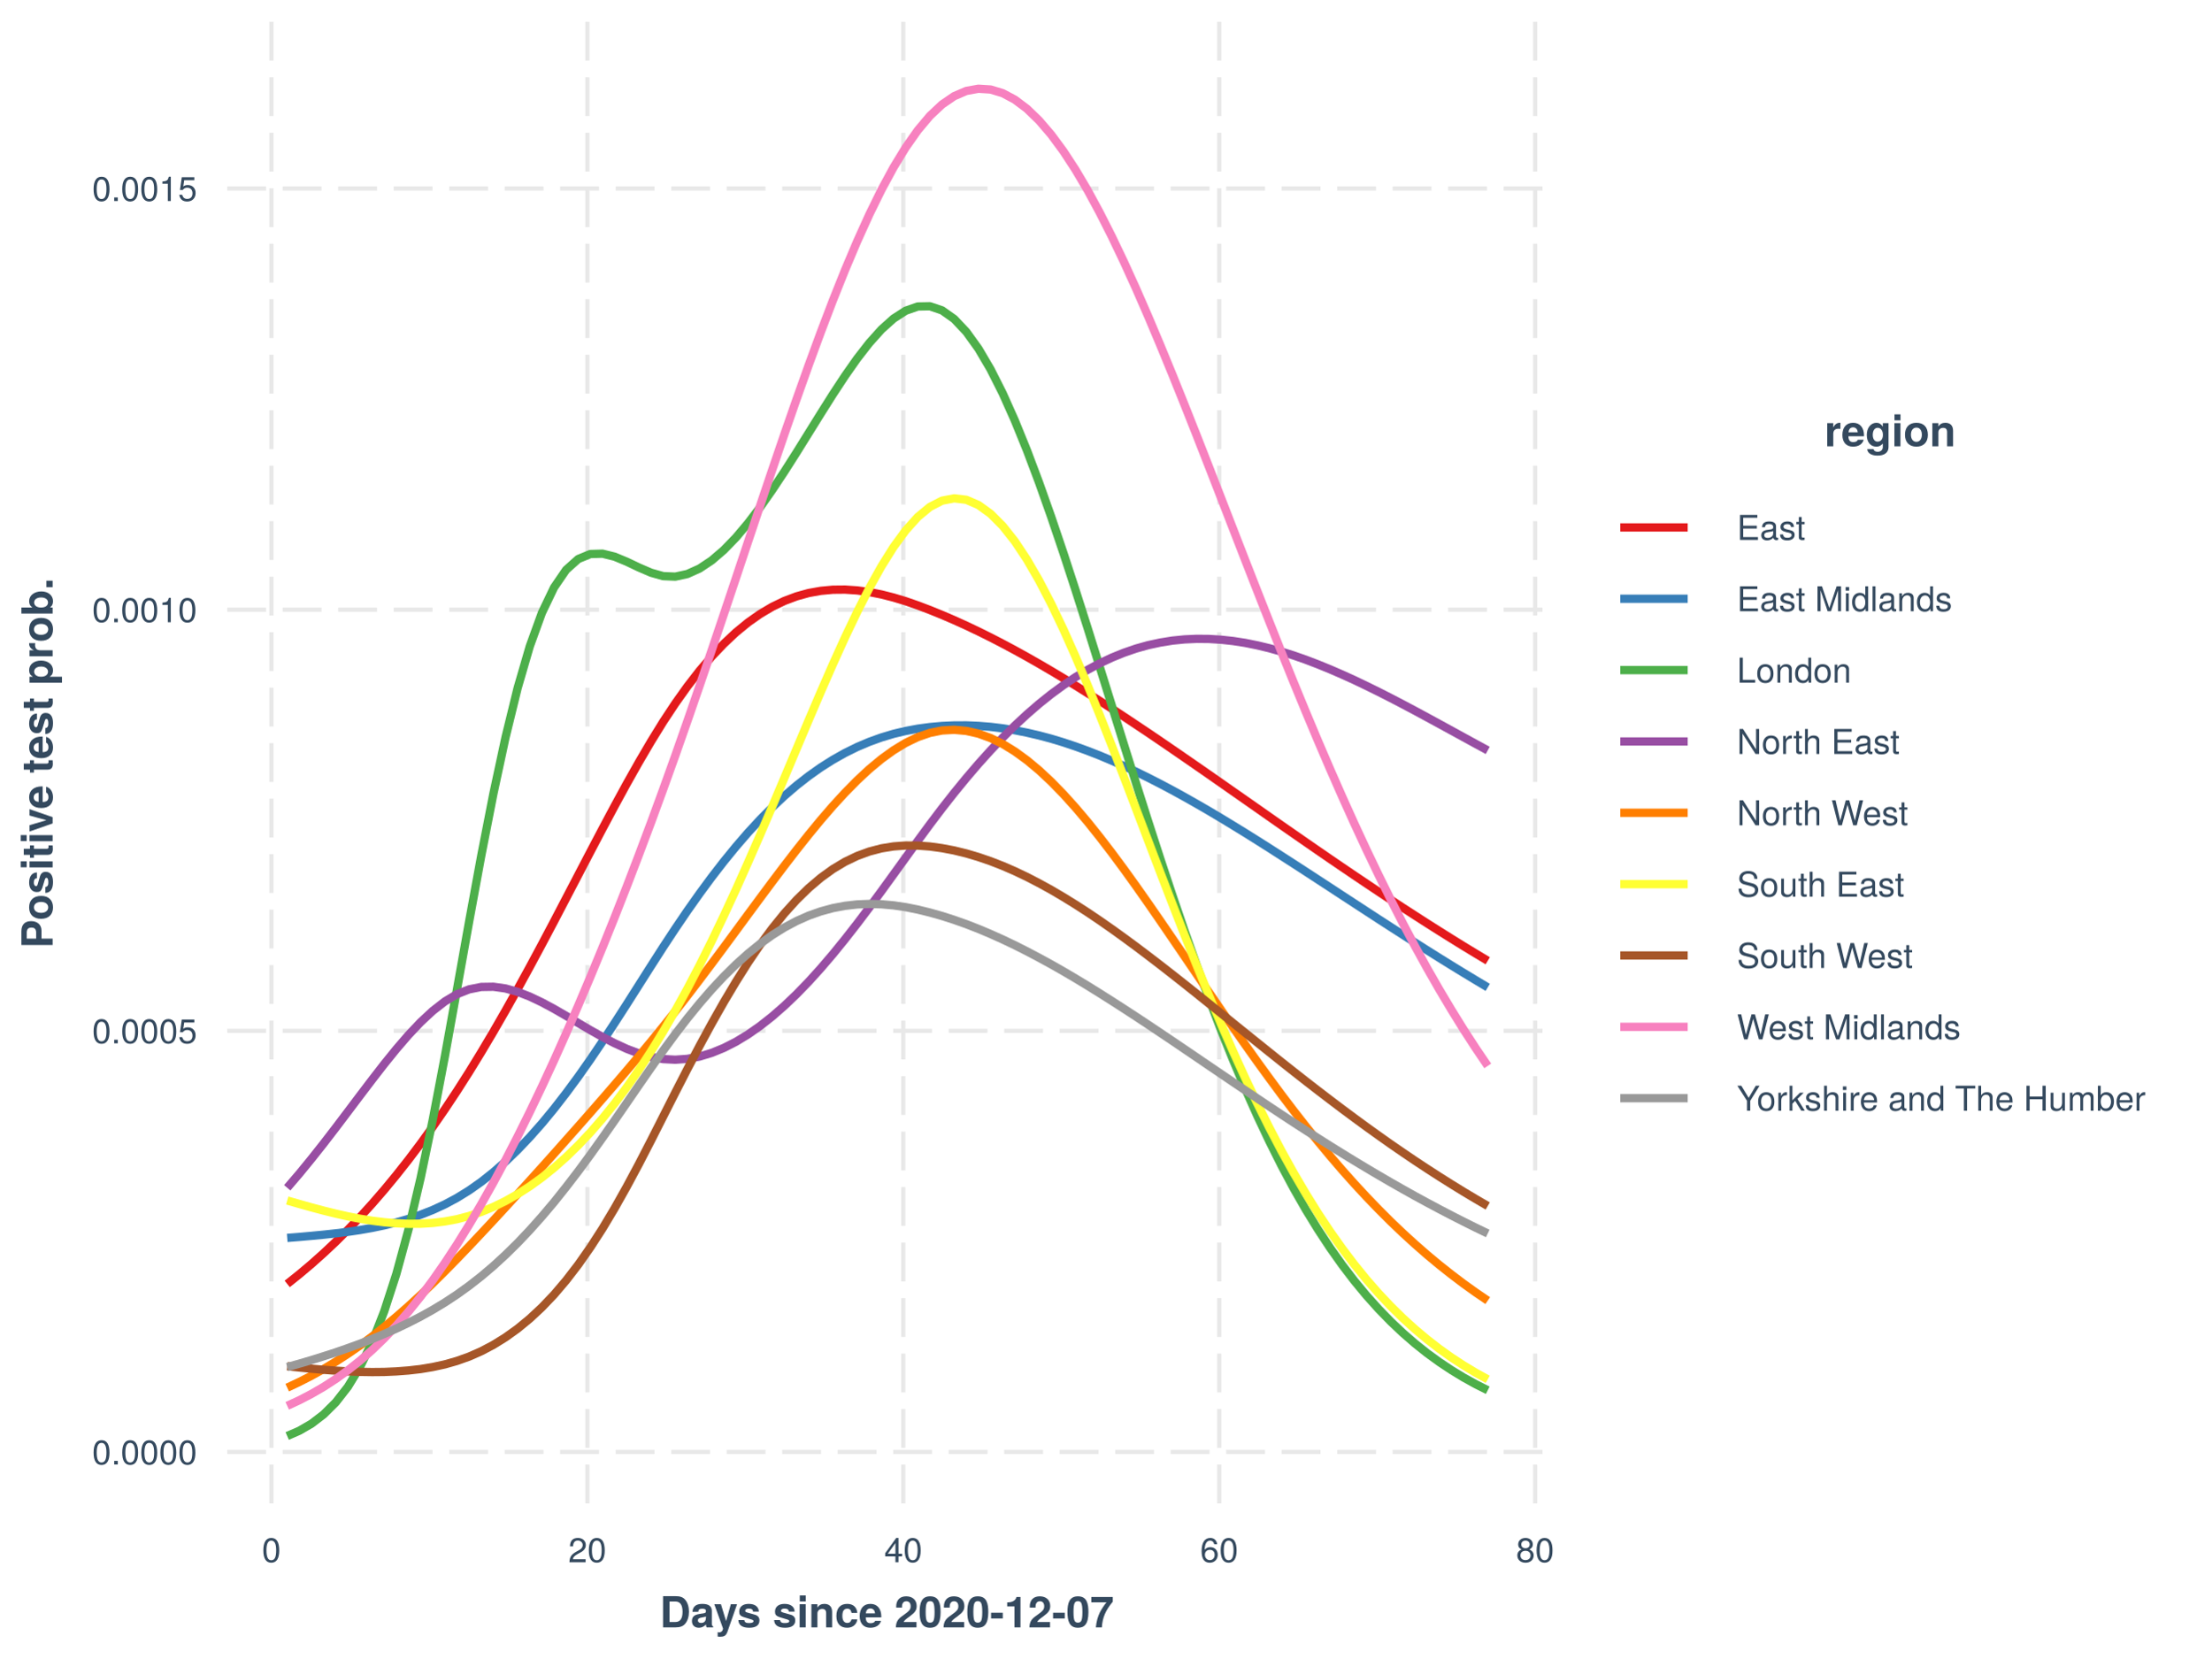
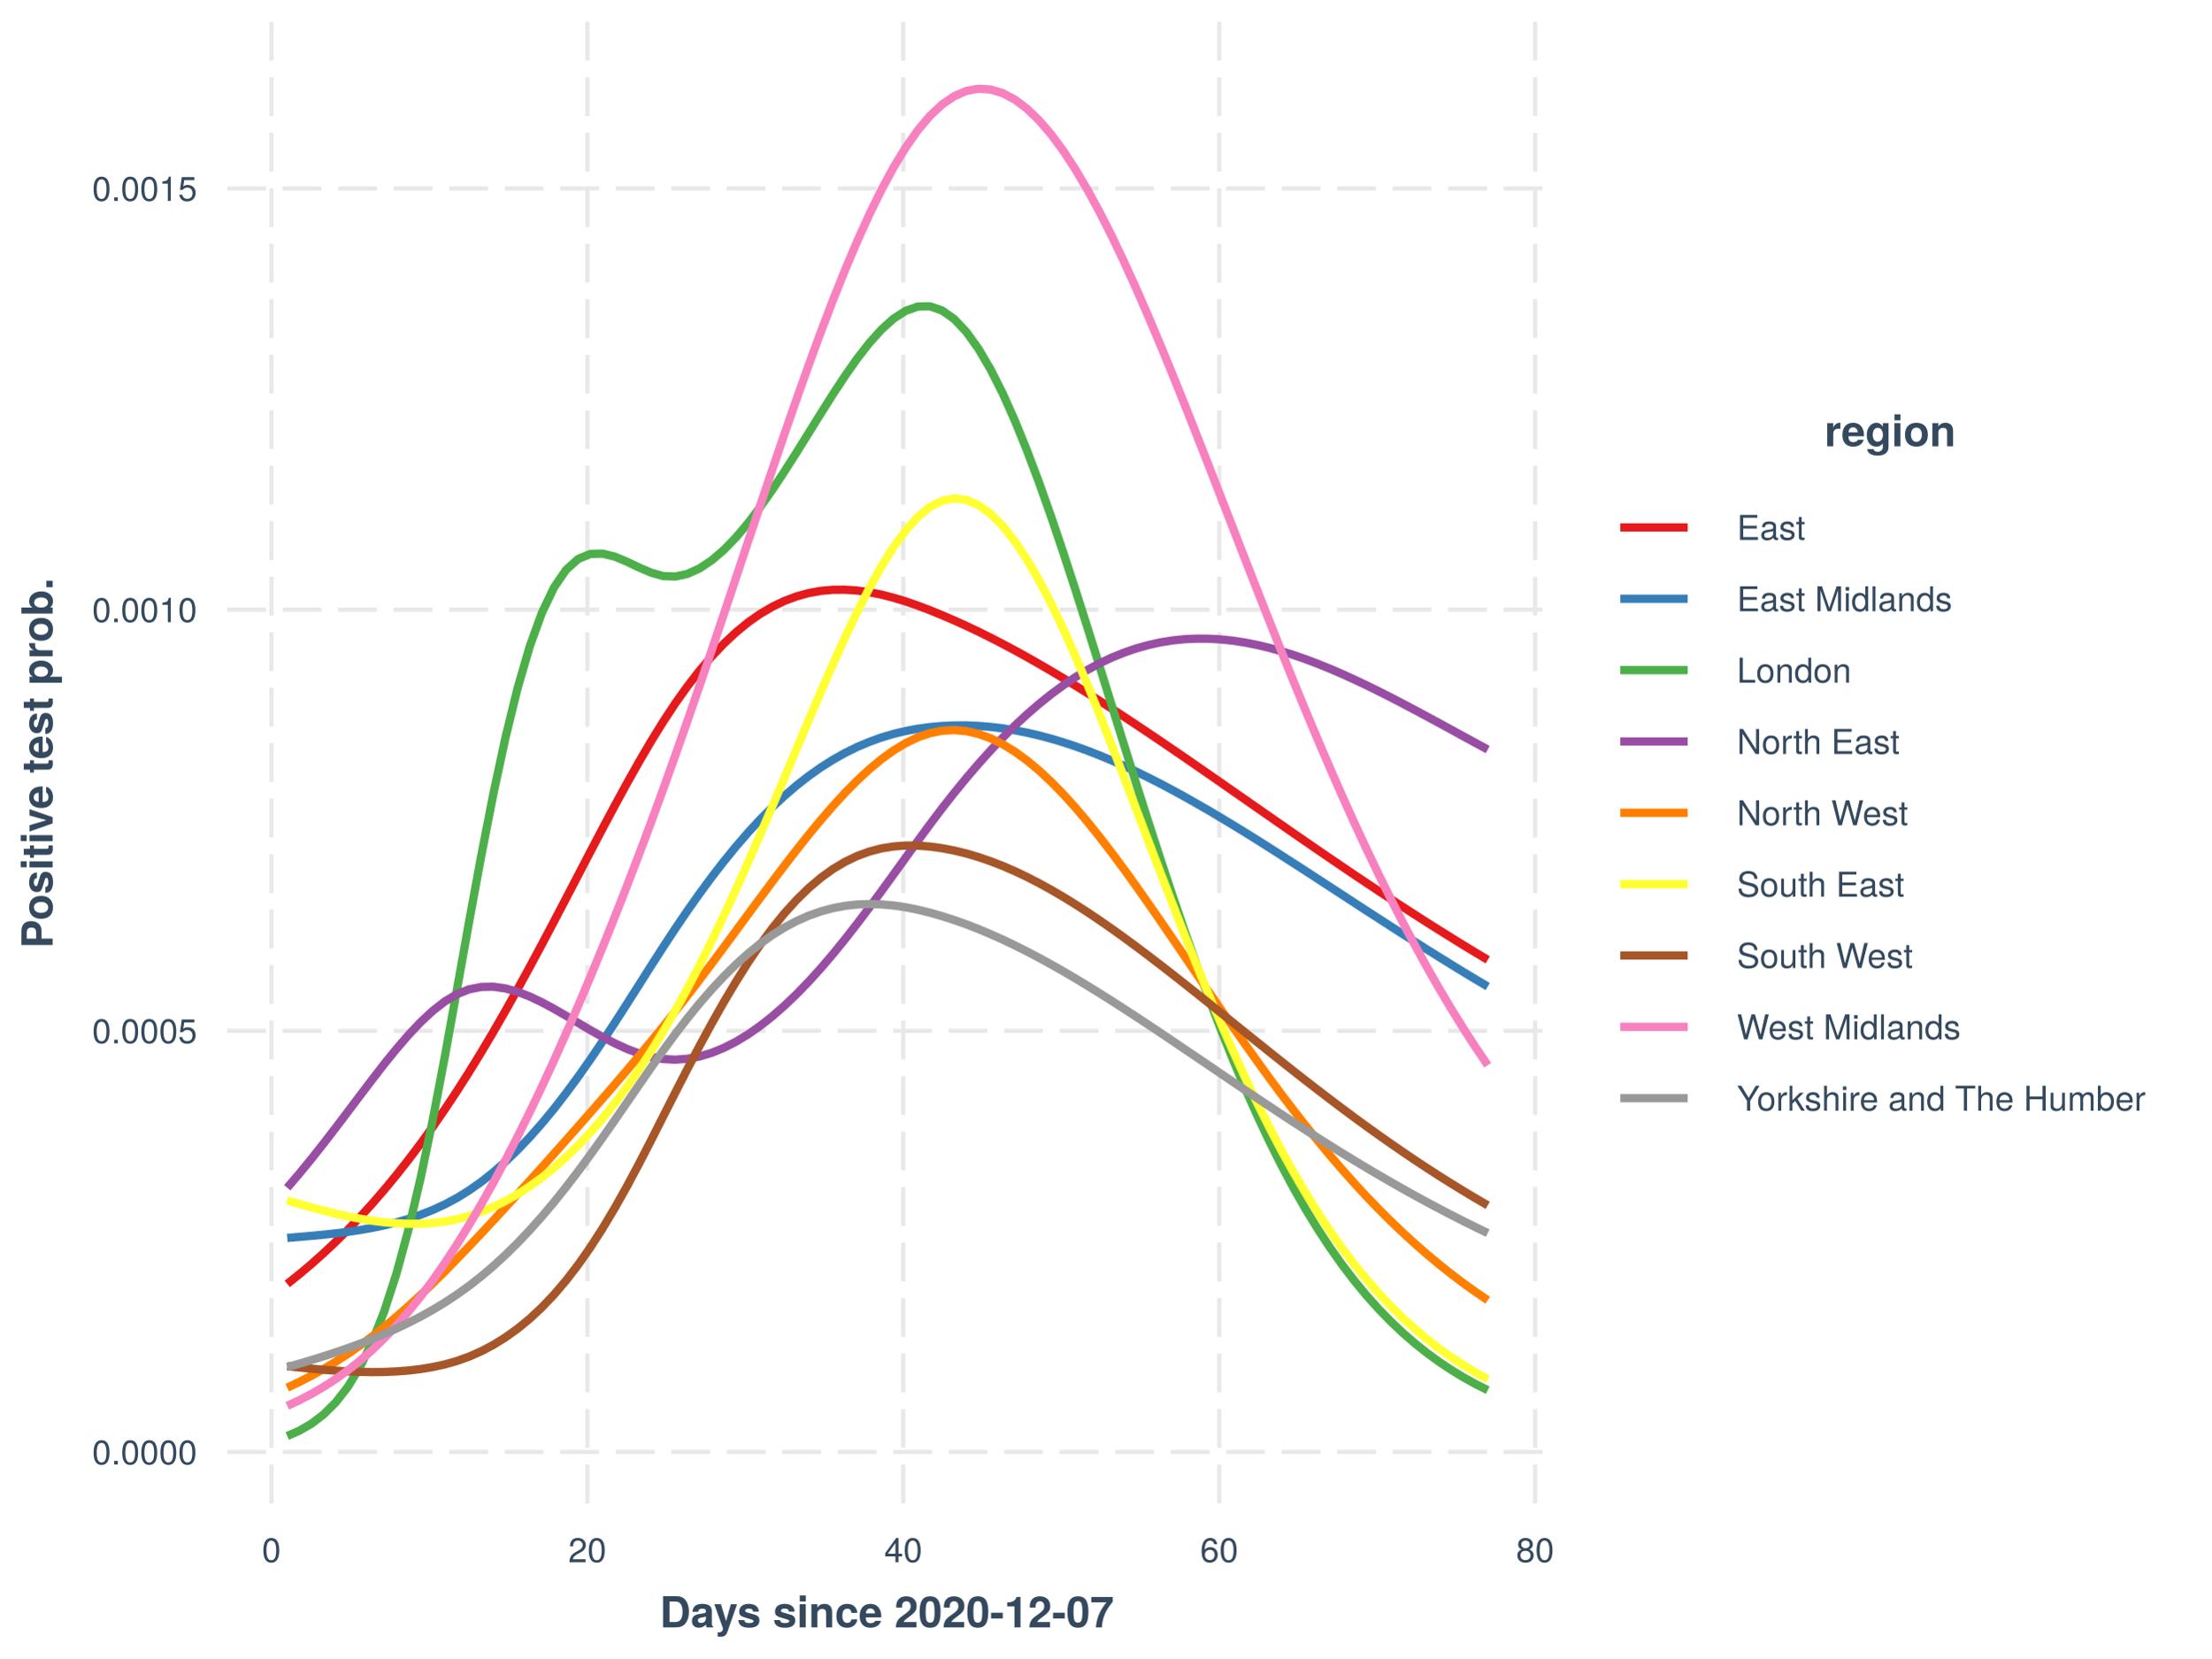
<svg xmlns="http://www.w3.org/2000/svg" viewBox="0 0 566.93 425.20">
  <defs>
    <style type="text/css">
    line, polyline, polygon, path, rect, circle {
      fill: none;
      stroke: #000000;
      stroke-linecap: round;
      stroke-linejoin: round;
      stroke-miterlimit: 10.00;
    }
  </style>
  </defs>
  <rect width="100%" height="100%" style="stroke: none; fill: #FFFFFF;" />
  <rect x="0.00" y="0.00" width="566.93" height="425.20" style="stroke-width: 1.07; stroke: #FFFFFF; fill: #FFFFFF;" />
  <defs>
    <clipPath id="cpNTguMjV8Mzk2Ljg1fDM4NS41Mnw1LjQ4">
      <rect x="58.25" y="5.48" width="338.61" height="380.05" />
    </clipPath>
  </defs>
  <rect x="58.25" y="5.48" width="338.61" height="380.05" style="stroke-width: 0.00; stroke: #FFFFFF; fill: #FFFFFF;" clip-path="url(#cpNTguMjV8Mzk2Ljg1fDM4NS41Mnw1LjQ4)" />
  <polyline points="58.25,372.34 396.85,372.34 " style="stroke-width: 1.07; stroke: #E8E8E8; stroke-dasharray: 9.96,4.27; stroke-linecap: butt;" clip-path="url(#cpNTguMjV8Mzk2Ljg1fDM4NS41Mnw1LjQ4)" />
  <polyline points="58.25,264.34 396.85,264.34 " style="stroke-width: 1.07; stroke: #E8E8E8; stroke-dasharray: 9.96,4.27; stroke-linecap: butt;" clip-path="url(#cpNTguMjV8Mzk2Ljg1fDM4NS41Mnw1LjQ4)" />
-   <polyline points="58.25,156.34 396.85,156.34 " style="stroke-width: 1.07; stroke: #E8E8E8; stroke-dasharray: 9.96,4.27; stroke-linecap: butt;" clip-path="url(#cpNTguMjV8Mzk2Ljg1fDM4NS41Mnw1LjQ4)" />
-   <polyline points="58.25,48.34 396.85,48.34 " style="stroke-width: 1.07; stroke: #E8E8E8; stroke-dasharray: 9.96,4.27; stroke-linecap: butt;" clip-path="url(#cpNTguMjV8Mzk2Ljg1fDM4NS41Mnw1LjQ4)" />
+   <polyline points="58.25,156.33 396.85,156.33 " style="stroke-width: 1.07; stroke: #E8E8E8; stroke-dasharray: 9.96,4.27; stroke-linecap: butt;" clip-path="url(#cpNTguMjV8Mzk2Ljg1fDM4NS41Mnw1LjQ4)" />
+   <polyline points="58.25,48.33 396.85,48.33 " style="stroke-width: 1.07; stroke: #E8E8E8; stroke-dasharray: 9.96,4.27; stroke-linecap: butt;" clip-path="url(#cpNTguMjV8Mzk2Ljg1fDM4NS41Mnw1LjQ4)" />
  <polyline points="69.59,385.52 69.59,5.48 " style="stroke-width: 1.07; stroke: #E8E8E8; stroke-dasharray: 9.96,4.27; stroke-linecap: butt;" clip-path="url(#cpNTguMjV8Mzk2Ljg1fDM4NS41Mnw1LjQ4)" />
  <polyline points="150.60,385.52 150.60,5.48 " style="stroke-width: 1.07; stroke: #E8E8E8; stroke-dasharray: 9.96,4.27; stroke-linecap: butt;" clip-path="url(#cpNTguMjV8Mzk2Ljg1fDM4NS41Mnw1LjQ4)" />
  <polyline points="231.60,385.52 231.60,5.48 " style="stroke-width: 1.07; stroke: #E8E8E8; stroke-dasharray: 9.96,4.27; stroke-linecap: butt;" clip-path="url(#cpNTguMjV8Mzk2Ljg1fDM4NS41Mnw1LjQ4)" />
  <polyline points="312.61,385.52 312.61,5.48 " style="stroke-width: 1.07; stroke: #E8E8E8; stroke-dasharray: 9.96,4.27; stroke-linecap: butt;" clip-path="url(#cpNTguMjV8Mzk2Ljg1fDM4NS41Mnw1LjQ4)" />
  <polyline points="393.61,385.52 393.61,5.48 " style="stroke-width: 1.07; stroke: #E8E8E8; stroke-dasharray: 9.96,4.27; stroke-linecap: butt;" clip-path="url(#cpNTguMjV8Mzk2Ljg1fDM4NS41Mnw1LjQ4)" />
-   <polyline points="73.64,329.25 76.75,326.76 79.86,324.14 82.97,321.36 86.08,318.44 89.19,315.35 92.30,312.11 95.41,308.69 98.51,305.11 101.62,301.34 104.73,297.40 107.84,293.27 110.95,288.96 114.06,284.46 117.17,279.77 120.28,274.89 123.39,269.82 126.50,264.58 129.61,259.18 132.72,253.63 135.83,247.95 138.94,242.16 142.05,236.28 145.15,230.34 148.26,224.38 151.37,218.42 154.48,212.51 157.59,206.68 160.70,200.97 163.81,195.45 166.92,190.14 170.03,185.10 173.14,180.39 176.25,176.02 179.36,172.01 182.47,168.37 185.58,165.09 188.69,162.17 191.79,159.63 194.90,157.44 198.01,155.60 201.12,154.10 204.23,152.93 207.34,152.07 210.45,151.51 213.56,151.22 216.67,151.19 219.78,151.40 222.89,151.82 226.00,152.44 229.11,153.23 232.22,154.17 235.33,155.25 238.43,156.43 241.54,157.69 244.65,159.03 247.76,160.44 250.87,161.92 253.98,163.46 257.09,165.07 260.20,166.73 263.31,168.45 266.42,170.22 269.53,172.04 272.64,173.90 275.75,175.80 278.86,177.75 281.96,179.72 285.07,181.73 288.18,183.77 291.29,185.84 294.40,187.92 297.51,190.03 300.62,192.16 303.73,194.30 306.84,196.45 309.95,198.61 313.06,200.78 316.17,202.96 319.28,205.13 322.39,207.31 325.50,209.49 328.60,211.66 331.71,213.82 334.82,215.98 337.93,218.13 341.04,220.27 344.15,222.39 347.26,224.50 350.37,226.59 353.48,228.67 356.59,230.73 359.70,232.77 362.81,234.78 365.92,236.78 369.03,238.75 372.14,240.70 375.24,242.62 378.35,244.51 381.46,246.38 " style="stroke-width: 2.13; stroke: #E41A1C; stroke-linecap: butt;" clip-path="url(#cpNTguMjV8Mzk2Ljg1fDM4NS41Mnw1LjQ4)" />
-   <polyline points="73.64,317.45 76.75,317.20 79.86,316.92 82.97,316.62 86.08,316.28 89.19,315.89 92.30,315.43 95.41,314.88 98.51,314.23 101.62,313.47 104.73,312.57 107.84,311.51 110.95,310.28 114.06,308.85 117.17,307.18 120.28,305.26 123.39,303.07 126.50,300.60 129.61,297.87 132.72,294.87 135.83,291.60 138.94,288.09 142.05,284.32 145.15,280.32 148.26,276.10 151.37,271.68 154.48,267.08 157.59,262.34 160.70,257.51 163.81,252.61 166.92,247.71 170.03,242.86 173.14,238.14 176.25,233.56 179.36,229.16 182.47,224.94 185.58,220.92 188.69,217.11 191.79,213.52 194.90,210.15 198.01,207.01 201.12,204.10 204.23,201.43 207.34,199.00 210.45,196.80 213.56,194.83 216.67,193.08 219.78,191.55 222.89,190.23 226.00,189.11 229.11,188.18 232.22,187.44 235.33,186.86 238.43,186.44 241.54,186.16 244.65,186.02 247.76,186.01 250.87,186.14 253.98,186.39 257.09,186.77 260.20,187.26 263.31,187.88 266.42,188.60 269.53,189.43 272.64,190.37 275.75,191.41 278.86,192.54 281.96,193.75 285.07,195.06 288.18,196.44 291.29,197.90 294.40,199.43 297.51,201.02 300.62,202.67 303.73,204.38 306.84,206.14 309.95,207.94 313.06,209.79 316.17,211.68 319.28,213.59 322.39,215.54 325.50,217.51 328.60,219.50 331.71,221.50 334.82,223.52 337.93,225.55 341.04,227.58 344.15,229.62 347.26,231.65 350.37,233.68 353.48,235.71 356.59,237.72 359.70,239.72 362.81,241.71 365.92,243.68 369.03,245.63 372.14,247.56 375.24,249.46 378.35,251.34 381.46,253.20 " style="stroke-width: 2.13; stroke: #377EB8; stroke-linecap: butt;" clip-path="url(#cpNTguMjV8Mzk2Ljg1fDM4NS41Mnw1LjQ4)" />
-   <polyline points="73.64,368.25 76.75,366.89 79.86,365.09 82.97,362.71 86.08,359.62 89.19,355.63 92.30,350.55 95.41,344.16 98.51,336.26 101.62,326.68 104.73,315.30 107.84,302.10 110.95,287.19 114.06,270.89 117.17,253.69 120.28,236.33 123.39,219.44 126.50,203.55 129.61,189.10 132.72,176.42 135.83,165.74 138.94,157.16 142.05,150.66 145.15,146.13 148.26,143.35 151.37,142.07 154.48,141.98 157.59,142.75 160.70,144.04 163.81,145.52 166.92,146.86 170.03,147.74 173.14,147.87 176.25,147.19 179.36,145.79 182.47,143.72 185.58,141.05 188.69,137.84 191.79,134.16 194.90,130.07 198.01,125.63 201.12,120.93 204.23,116.04 207.34,111.04 210.45,106.04 213.56,101.11 216.67,96.38 219.78,91.95 222.89,87.95 226.00,84.48 229.11,81.69 232.22,79.68 235.33,78.59 238.43,78.53 241.54,79.59 244.65,81.79 247.76,85.09 250.87,89.41 253.98,94.70 257.09,100.87 260.20,107.83 263.31,115.49 266.42,123.76 269.53,132.54 272.64,141.74 275.75,151.27 278.86,161.04 281.96,170.96 285.07,180.95 288.18,190.94 291.29,200.86 294.40,210.65 297.51,220.26 300.62,229.63 303.73,238.74 306.84,247.53 309.95,255.99 313.06,264.10 316.17,271.84 319.28,279.20 322.39,286.17 325.50,292.75 328.60,298.94 331.71,304.76 334.82,310.20 337.93,315.27 341.04,320.00 344.15,324.39 347.26,328.46 350.37,332.22 353.48,335.69 356.59,338.89 359.70,341.83 362.81,344.53 365.92,347.01 369.03,349.27 372.14,351.34 375.24,353.23 378.35,354.95 381.46,356.52 " style="stroke-width: 2.13; stroke: #4DAF4A; stroke-linecap: butt;" clip-path="url(#cpNTguMjV8Mzk2Ljg1fDM4NS41Mnw1LjQ4)" />
-   <polyline points="73.64,304.59 76.75,300.96 79.86,297.16 82.97,293.23 86.08,289.19 89.19,285.08 92.30,280.95 95.41,276.86 98.51,272.86 101.62,269.02 104.73,265.41 107.84,262.12 110.95,259.23 114.06,256.81 117.17,254.94 120.28,253.71 123.39,253.09 126.50,253.04 129.61,253.48 132.72,254.35 135.83,255.56 138.94,257.04 142.05,258.71 145.15,260.50 148.26,262.34 151.37,264.17 154.48,265.92 157.59,267.53 160.70,268.96 163.81,270.14 166.92,271.04 170.03,271.59 173.14,271.75 176.25,271.53 179.36,270.94 182.47,270.00 185.58,268.73 188.69,267.15 191.79,265.27 194.90,263.09 198.01,260.64 201.12,257.92 204.23,254.95 207.34,251.74 210.45,248.30 213.56,244.66 216.67,240.83 219.78,236.85 222.89,232.73 226.00,228.51 229.11,224.22 232.22,219.91 235.33,215.61 238.43,211.39 241.54,207.28 244.65,203.32 247.76,199.52 250.87,195.88 253.98,192.43 257.09,189.15 260.20,186.07 263.31,183.18 266.42,180.49 269.53,178.00 272.64,175.72 275.75,173.64 278.86,171.77 281.96,170.10 285.07,168.64 288.18,167.38 291.29,166.31 294.40,165.44 297.51,164.77 300.62,164.27 303.73,163.96 306.84,163.82 309.95,163.85 313.06,164.04 316.17,164.38 319.28,164.86 322.39,165.49 325.50,166.24 328.60,167.11 331.71,168.09 334.82,169.18 337.93,170.37 341.04,171.64 344.15,172.99 347.26,174.40 350.37,175.89 353.48,177.42 356.59,179.00 359.70,180.62 362.81,182.27 365.92,183.95 369.03,185.64 372.14,187.34 375.24,189.04 378.35,190.74 381.46,192.43 " style="stroke-width: 2.13; stroke: #984EA3; stroke-linecap: butt;" clip-path="url(#cpNTguMjV8Mzk2Ljg1fDM4NS41Mnw1LjQ4)" />
-   <polyline points="73.64,355.85 76.75,354.38 79.86,352.79 82.97,351.06 86.08,349.19 89.19,347.18 92.30,345.03 95.41,342.72 98.51,340.27 101.62,337.68 104.73,334.95 107.84,332.08 110.95,329.09 114.06,326.00 117.17,322.83 120.28,319.59 123.39,316.29 126.50,312.96 129.61,309.59 132.72,306.19 135.83,302.76 138.94,299.31 142.05,295.84 145.15,292.35 148.26,288.84 151.37,285.31 154.48,281.75 157.59,278.15 160.70,274.52 163.81,270.83 166.92,267.08 170.03,263.25 173.14,259.34 176.25,255.34 179.36,251.26 182.47,247.12 185.58,242.94 188.69,238.72 191.79,234.50 194.90,230.29 198.01,226.11 201.12,221.99 204.23,217.96 207.34,214.04 210.45,210.26 213.56,206.66 216.67,203.27 219.78,200.11 222.89,197.22 226.00,194.64 229.11,192.39 232.22,190.50 235.33,189.01 238.43,187.94 241.54,187.32 244.65,187.15 247.76,187.43 250.87,188.13 253.98,189.26 257.09,190.78 260.20,192.69 263.31,194.95 266.42,197.54 269.53,200.45 272.64,203.64 275.75,207.09 278.86,210.76 281.96,214.64 285.07,218.69 288.18,222.89 291.29,227.22 294.40,231.64 297.51,236.14 300.62,240.69 303.73,245.26 306.84,249.84 309.95,254.42 313.06,258.96 316.17,263.46 319.28,267.91 322.39,272.28 325.50,276.56 328.60,280.76 331.71,284.85 334.82,288.83 337.93,292.69 341.04,296.44 344.15,300.06 347.26,303.55 350.37,306.91 353.48,310.14 356.59,313.25 359.70,316.22 362.81,319.06 365.92,321.78 369.03,324.37 372.14,326.83 375.24,329.18 378.35,331.41 381.46,333.53 " style="stroke-width: 2.13; stroke: #FF7F00; stroke-linecap: butt;" clip-path="url(#cpNTguMjV8Mzk2Ljg1fDM4NS41Mnw1LjQ4)" />
-   <polyline points="73.64,307.85 76.75,308.75 79.86,309.62 82.97,310.45 86.08,311.22 89.19,311.92 92.30,312.53 95.41,313.04 98.51,313.43 101.62,313.70 104.73,313.83 107.84,313.81 110.95,313.62 114.06,313.23 117.17,312.65 120.28,311.83 123.39,310.78 126.50,309.50 129.61,307.98 132.72,306.22 135.83,304.22 138.94,301.97 142.05,299.48 145.15,296.72 148.26,293.69 151.37,290.40 154.48,286.82 157.59,282.96 160.70,278.80 163.81,274.35 166.92,269.59 170.03,264.53 173.14,259.17 176.25,253.52 179.36,247.57 182.47,241.34 185.58,234.85 188.69,228.13 191.79,221.18 194.90,214.06 198.01,206.80 201.12,199.45 204.23,192.06 207.34,184.69 210.45,177.42 213.56,170.31 216.67,163.44 219.78,156.92 222.89,150.81 226.00,145.23 229.11,140.26 232.22,136.01 235.33,132.55 238.43,129.99 241.54,128.39 244.65,127.79 247.76,128.16 250.87,129.50 253.98,131.75 257.09,134.87 260.20,138.80 263.31,143.49 266.42,148.86 269.53,154.84 272.64,161.35 275.75,168.33 278.86,175.68 281.96,183.34 285.07,191.23 288.18,199.28 291.29,207.43 294.40,215.61 297.51,223.77 300.62,231.84 303.73,239.80 306.84,247.59 309.95,255.18 313.06,262.53 316.17,269.64 319.28,276.47 322.39,283.00 325.50,289.24 328.60,295.17 331.71,300.79 334.82,306.09 337.93,311.09 341.04,315.78 344.15,320.17 347.26,324.28 350.37,328.11 353.48,331.67 356.59,334.97 359.70,338.03 362.81,340.86 365.92,343.47 369.03,345.88 372.14,348.10 375.24,350.13 378.35,352.00 381.46,353.72 " style="stroke-width: 2.13; stroke: #FFFF33; stroke-linecap: butt;" clip-path="url(#cpNTguMjV8Mzk2Ljg1fDM4NS41Mnw1LjQ4)" />
-   <polyline points="73.64,350.35 76.75,350.68 79.86,350.98 82.97,351.26 86.08,351.49 89.19,351.68 92.30,351.80 95.41,351.85 98.51,351.82 101.62,351.68 104.73,351.44 107.84,351.08 110.95,350.56 114.06,349.88 117.17,348.99 120.28,347.88 123.39,346.51 126.50,344.87 129.61,342.94 132.72,340.71 135.83,338.15 138.94,335.25 142.05,331.99 145.15,328.34 148.26,324.30 151.37,319.86 154.48,315.04 157.59,309.84 160.70,304.30 163.81,298.49 166.92,292.46 170.03,286.32 173.14,280.18 176.25,274.13 179.36,268.22 182.47,262.49 185.58,256.99 188.69,251.77 191.79,246.85 194.90,242.27 198.01,238.06 201.12,234.22 204.23,230.78 207.34,227.74 210.45,225.10 213.56,222.85 216.67,220.99 219.78,219.50 222.89,218.36 226.00,217.55 229.11,217.05 232.22,216.82 235.33,216.84 238.43,217.07 241.54,217.50 244.65,218.09 247.76,218.85 250.87,219.77 253.98,220.84 257.09,222.05 260.20,223.40 263.31,224.88 266.42,226.49 269.53,228.20 272.64,230.03 275.75,231.95 278.86,233.96 281.96,236.05 285.07,238.22 288.18,240.46 291.29,242.75 294.40,245.10 297.51,247.48 300.62,249.91 303.73,252.36 306.84,254.84 309.95,257.34 313.06,259.84 316.17,262.36 319.28,264.87 322.39,267.37 325.50,269.87 328.60,272.35 331.71,274.81 334.82,277.25 337.93,279.66 341.04,282.04 344.15,284.39 347.26,286.70 350.37,288.98 353.48,291.21 356.59,293.41 359.70,295.55 362.81,297.66 365.92,299.71 369.03,301.72 372.14,303.68 375.24,305.59 378.35,307.45 381.46,309.26 " style="stroke-width: 2.13; stroke: #A65628; stroke-linecap: butt;" clip-path="url(#cpNTguMjV8Mzk2Ljg1fDM4NS41Mnw1LjQ4)" />
-   <polyline points="73.64,360.51 76.75,359.07 79.86,357.45 82.97,355.65 86.08,353.63 89.19,351.40 92.30,348.93 95.41,346.20 98.51,343.20 101.62,339.92 104.73,336.35 107.84,332.49 110.95,328.32 114.06,323.86 117.17,319.11 120.28,314.08 123.39,308.80 126.50,303.26 129.61,297.47 132.72,291.43 135.83,285.16 138.94,278.66 142.05,271.94 145.15,265.00 148.26,257.85 151.37,250.51 154.48,242.97 157.59,235.24 160.70,227.32 163.81,219.21 166.92,210.92 170.03,202.43 173.14,193.76 176.25,184.90 179.36,175.89 182.47,166.76 185.58,157.53 188.69,148.25 191.79,138.95 194.90,129.66 198.01,120.44 201.12,111.33 204.23,102.39 207.34,93.65 210.45,85.18 213.56,77.02 216.67,69.24 219.78,61.88 222.89,55.01 226.00,48.67 229.11,42.92 232.22,37.82 235.33,33.40 238.43,29.71 241.54,26.79 244.65,24.66 247.76,23.32 250.87,22.75 253.98,22.95 257.09,23.89 260.20,25.55 263.31,27.89 266.42,30.90 269.53,34.53 272.64,38.75 275.75,43.51 278.86,48.77 281.96,54.50 285.07,60.65 288.18,67.16 291.29,74.01 294.40,81.14 297.51,88.52 300.62,96.09 303.73,103.83 306.84,111.69 309.95,119.64 313.06,127.63 316.17,135.65 319.28,143.65 322.39,151.61 325.50,159.50 328.60,167.31 331.71,175.00 334.82,182.56 337.93,189.98 341.04,197.23 344.15,204.31 347.26,211.20 350.37,217.90 353.48,224.40 356.59,230.69 359.70,236.77 362.81,242.64 365.92,248.29 369.03,253.72 372.14,258.94 375.24,263.95 378.35,268.75 381.46,273.34 " style="stroke-width: 2.13; stroke: #F781BF; stroke-linecap: butt;" clip-path="url(#cpNTguMjV8Mzk2Ljg1fDM4NS41Mnw1LjQ4)" />
-   <polyline points="73.64,350.57 76.75,349.69 79.86,348.77 82.97,347.80 86.08,346.79 89.19,345.71 92.30,344.58 95.41,343.37 98.51,342.08 101.62,340.70 104.73,339.22 107.84,337.62 110.95,335.89 114.06,334.01 117.17,331.96 120.28,329.72 123.39,327.29 126.50,324.65 129.61,321.79 132.72,318.73 135.83,315.45 138.94,311.96 142.05,308.28 145.15,304.39 148.26,300.34 151.37,296.12 154.48,291.77 157.59,287.32 160.70,282.82 163.81,278.29 166.92,273.81 170.03,269.41 173.14,265.18 176.25,261.14 179.36,257.32 182.47,253.73 185.58,250.40 188.69,247.33 191.79,244.54 194.90,242.02 198.01,239.79 201.12,237.85 204.23,236.19 207.34,234.81 210.45,233.71 213.56,232.87 216.67,232.28 219.78,231.93 222.89,231.80 226.00,231.89 229.11,232.17 232.22,232.63 235.33,233.25 238.43,234.01 241.54,234.89 244.65,235.89 247.76,236.99 250.87,238.20 253.98,239.51 257.09,240.91 260.20,242.39 263.31,243.96 266.42,245.60 269.53,247.30 272.64,249.07 275.75,250.90 278.86,252.78 281.96,254.71 285.07,256.68 288.18,258.68 291.29,260.71 294.40,262.77 297.51,264.85 300.62,266.94 303.73,269.05 306.84,271.16 309.95,273.28 313.06,275.39 316.17,277.50 319.28,279.60 322.39,281.69 325.50,283.77 328.60,285.83 331.71,287.87 334.82,289.88 337.93,291.87 341.04,293.84 344.15,295.77 347.26,297.68 350.37,299.55 353.48,301.39 356.59,303.20 359.70,304.97 362.81,306.71 365.92,308.40 369.03,310.06 372.14,311.68 375.24,313.26 378.35,314.81 381.46,316.31 " style="stroke-width: 2.13; stroke: #999999; stroke-linecap: butt;" clip-path="url(#cpNTguMjV8Mzk2Ljg1fDM4NS41Mnw1LjQ4)" />
+   <polyline points="73.64,329.24 76.75,326.76 79.86,324.13 82.97,321.36 86.08,318.43 89.19,315.35 92.30,312.11 95.41,308.69 98.51,305.11 101.62,301.35 104.73,297.40 107.84,293.28 110.95,288.96 114.06,284.46 117.17,279.77 120.28,274.89 123.39,269.83 126.50,264.59 129.61,259.18 132.72,253.63 135.83,247.95 138.94,242.15 142.05,236.27 145.15,230.34 148.26,224.37 151.37,218.41 154.48,212.49 157.59,206.66 160.70,200.95 163.81,195.42 166.92,190.11 170.03,185.08 173.14,180.36 176.25,176.00 179.36,171.99 182.47,168.34 185.58,165.06 188.69,162.16 191.79,159.61 194.90,157.43 198.01,155.60 201.12,154.10 204.23,152.94 207.34,152.08 210.45,151.52 213.56,151.24 216.67,151.22 219.78,151.43 222.89,151.86 226.00,152.48 229.11,153.28 232.22,154.22 235.33,155.30 238.43,156.48 241.54,157.75 244.65,159.09 247.76,160.50 250.87,161.97 253.98,163.52 257.09,165.12 260.20,166.78 263.31,168.49 266.42,170.26 269.53,172.07 272.64,173.93 275.75,175.83 278.86,177.76 281.96,179.73 285.07,181.73 288.18,183.77 291.29,185.82 294.40,187.90 297.51,190.00 300.62,192.12 303.73,194.25 306.84,196.40 309.95,198.55 313.06,200.71 316.17,202.88 319.28,205.05 322.39,207.22 325.50,209.38 328.60,211.54 331.71,213.70 334.82,215.85 337.93,217.99 341.04,220.12 344.15,222.23 347.26,224.34 350.37,226.42 353.48,228.49 356.59,230.54 359.70,232.57 362.81,234.58 365.92,236.57 369.03,238.53 372.14,240.47 375.24,242.39 378.35,244.28 381.46,246.14 " style="stroke-width: 2.13; stroke: #E41A1C; stroke-linecap: butt;" clip-path="url(#cpNTguMjV8Mzk2Ljg1fDM4NS41Mnw1LjQ4)" />
+   <polyline points="73.64,317.45 76.75,317.19 79.86,316.92 82.97,316.62 86.08,316.28 89.19,315.89 92.30,315.43 95.41,314.88 98.51,314.23 101.62,313.47 104.73,312.57 107.84,311.51 110.95,310.28 114.06,308.85 117.17,307.19 120.28,305.26 123.39,303.07 126.50,300.60 129.61,297.87 132.72,294.87 135.83,291.60 138.94,288.08 142.05,284.32 145.15,280.31 148.26,276.09 151.37,271.67 154.48,267.07 157.59,262.33 160.70,257.49 163.81,252.60 166.92,247.69 170.03,242.85 173.14,238.12 176.25,233.55 179.36,229.15 182.47,224.93 185.58,220.91 188.69,217.10 191.79,213.50 194.90,210.14 198.01,207.00 201.12,204.10 204.23,201.43 207.34,199.00 210.45,196.80 213.56,194.83 216.67,193.08 219.78,191.55 222.89,190.24 226.00,189.12 229.11,188.19 232.22,187.45 235.33,186.87 238.43,186.45 241.54,186.17 244.65,186.03 247.76,186.02 250.87,186.15 253.98,186.40 257.09,186.77 260.20,187.27 263.31,187.88 266.42,188.60 269.53,189.43 272.64,190.36 275.75,191.39 278.86,192.51 281.96,193.73 285.07,195.02 288.18,196.40 291.29,197.85 294.40,199.38 297.51,200.96 300.62,202.61 303.73,204.31 306.84,206.07 309.95,207.86 313.06,209.71 316.17,211.58 319.28,213.49 322.39,215.43 325.50,217.40 328.60,219.38 331.71,221.38 334.82,223.39 337.93,225.41 341.04,227.44 344.15,229.47 347.26,231.50 350.37,233.53 353.48,235.54 356.59,237.55 359.70,239.55 362.81,241.53 365.92,243.50 369.03,245.44 372.14,247.37 375.24,249.27 378.35,251.14 381.46,252.99 " style="stroke-width: 2.13; stroke: #377EB8; stroke-linecap: butt;" clip-path="url(#cpNTguMjV8Mzk2Ljg1fDM4NS41Mnw1LjQ4)" />
+   <polyline points="73.64,368.25 76.75,366.89 79.86,365.09 82.97,362.71 86.08,359.62 89.19,355.63 92.30,350.55 95.41,344.16 98.51,336.26 101.62,326.68 104.73,315.30 107.84,302.09 110.95,287.19 114.06,270.88 117.17,253.69 120.28,236.32 123.39,219.43 126.50,203.54 129.61,189.09 132.72,176.41 135.83,165.73 138.94,157.14 142.05,150.64 145.15,146.11 148.26,143.33 151.37,142.05 154.48,141.96 157.59,142.72 160.70,144.02 163.81,145.50 166.92,146.84 170.03,147.72 173.14,147.84 176.25,147.17 179.36,145.76 182.47,143.69 185.58,141.03 188.69,137.82 191.79,134.14 194.90,130.05 198.01,125.62 201.12,120.92 204.23,116.03 207.34,111.04 210.45,106.03 213.56,101.11 216.67,96.38 219.78,91.96 222.89,87.96 226.00,84.50 229.11,81.70 232.22,79.70 235.33,78.61 238.43,78.55 241.54,79.61 244.65,81.81 247.76,85.10 250.87,89.43 253.98,94.72 257.09,100.88 260.20,107.84 263.31,115.50 266.42,123.76 269.53,132.54 272.64,141.74 275.75,151.27 278.86,161.03 281.96,170.95 285.07,180.94 288.18,190.93 291.29,200.84 294.40,210.63 297.51,220.24 300.62,229.61 303.73,238.71 306.84,247.51 309.95,255.97 313.06,264.07 316.17,271.81 319.28,279.17 322.39,286.14 325.50,292.72 328.60,298.91 331.71,304.73 334.82,310.17 337.93,315.25 341.04,319.97 344.15,324.37 347.26,328.43 350.37,332.20 353.48,335.67 356.59,338.87 359.70,341.81 362.81,344.51 365.92,346.99 369.03,349.25 372.14,351.32 375.24,353.21 378.35,354.93 381.46,356.50 " style="stroke-width: 2.13; stroke: #4DAF4A; stroke-linecap: butt;" clip-path="url(#cpNTguMjV8Mzk2Ljg1fDM4NS41Mnw1LjQ4)" />
+   <polyline points="73.64,304.58 76.75,300.95 79.86,297.16 82.97,293.22 86.08,289.18 89.19,285.08 92.30,280.95 95.41,276.86 98.51,272.85 101.62,269.02 104.73,265.41 107.84,262.12 110.95,259.22 114.06,256.80 117.17,254.94 120.28,253.70 123.39,253.09 126.50,253.03 129.61,253.48 132.72,254.34 135.83,255.55 138.94,257.03 142.05,258.70 145.15,260.49 148.26,262.33 151.37,264.16 154.48,265.91 157.59,267.52 160.70,268.95 163.81,270.13 166.92,271.02 170.03,271.58 173.14,271.74 176.25,271.51 179.36,270.92 182.47,269.99 185.58,268.72 188.69,267.14 191.79,265.26 194.90,263.08 198.01,260.63 201.12,257.91 204.23,254.94 207.34,251.73 210.45,248.30 213.56,244.66 216.67,240.84 219.78,236.85 222.89,232.73 226.00,228.52 229.11,224.23 232.22,219.92 235.33,215.63 238.43,211.40 241.54,207.29 244.65,203.33 247.76,199.53 250.87,195.90 253.98,192.44 257.09,189.17 260.20,186.08 263.31,183.19 266.42,180.50 269.53,178.01 272.64,175.72 275.75,173.64 278.86,171.76 281.96,170.09 285.07,168.62 288.18,167.36 291.29,166.29 294.40,165.42 297.51,164.73 300.62,164.23 303.73,163.91 306.84,163.77 309.95,163.79 313.06,163.97 316.17,164.30 319.28,164.78 322.39,165.40 325.50,166.14 328.60,167.01 331.71,167.98 334.82,169.06 337.93,170.24 341.04,171.50 344.15,172.84 347.26,174.26 350.37,175.73 353.48,177.26 356.59,178.83 359.70,180.45 362.81,182.09 365.92,183.76 369.03,185.44 372.14,187.14 375.24,188.83 378.35,190.53 381.46,192.21 " style="stroke-width: 2.13; stroke: #984EA3; stroke-linecap: butt;" clip-path="url(#cpNTguMjV8Mzk2Ljg1fDM4NS41Mnw1LjQ4)" />
+   <polyline points="73.64,355.85 76.75,354.38 79.86,352.78 82.97,351.06 86.08,349.19 89.19,347.18 92.30,345.03 95.41,342.72 98.51,340.28 101.62,337.68 104.73,334.95 107.84,332.08 110.95,329.10 114.06,326.01 117.17,322.83 120.28,319.59 123.39,316.30 126.50,312.96 129.61,309.59 132.72,306.19 135.83,302.76 138.94,299.31 142.05,295.84 145.15,292.35 148.26,288.84 151.37,285.30 154.48,281.74 157.59,278.14 160.70,274.50 163.81,270.81 166.92,267.06 170.03,263.24 173.14,259.32 176.25,255.32 179.36,251.24 182.47,247.11 185.58,242.92 188.69,238.71 191.79,234.49 194.90,230.28 198.01,226.11 201.12,221.99 204.23,217.97 207.34,214.05 210.45,210.29 213.56,206.69 216.67,203.30 219.78,200.15 222.89,197.27 226.00,194.69 229.11,192.44 232.22,190.56 235.33,189.07 238.43,188.01 241.54,187.39 244.65,187.22 247.76,187.49 250.87,188.20 253.98,189.32 257.09,190.84 260.20,192.74 263.31,195.00 266.42,197.59 269.53,200.49 272.64,203.67 275.75,207.11 278.86,210.78 281.96,214.65 285.07,218.69 288.18,222.89 291.29,227.20 294.40,231.62 297.51,236.11 300.62,240.65 303.73,245.22 306.84,249.79 309.95,254.36 313.06,258.90 316.17,263.39 319.28,267.83 322.39,272.19 325.50,276.48 328.60,280.67 331.71,284.75 334.82,288.73 337.93,292.59 341.04,296.33 344.15,299.95 347.26,303.44 350.37,306.81 353.48,310.04 356.59,313.14 359.70,316.11 362.81,318.95 365.92,321.67 369.03,324.26 372.14,326.73 375.24,329.08 378.35,331.31 381.46,333.43 " style="stroke-width: 2.13; stroke: #FF7F00; stroke-linecap: butt;" clip-path="url(#cpNTguMjV8Mzk2Ljg1fDM4NS41Mnw1LjQ4)" />
+   <polyline points="73.64,307.84 76.75,308.75 79.86,309.62 82.97,310.45 86.08,311.22 89.19,311.92 92.30,312.53 95.41,313.04 98.51,313.43 101.62,313.70 104.73,313.83 107.84,313.81 110.95,313.62 114.06,313.24 117.17,312.65 120.28,311.83 123.39,310.78 126.50,309.50 129.61,307.98 132.72,306.22 135.83,304.22 138.94,301.97 142.05,299.47 145.15,296.71 148.26,293.69 151.37,290.39 154.48,286.81 157.59,282.95 160.70,278.79 163.81,274.34 166.92,269.58 170.03,264.52 173.14,259.16 176.25,253.50 179.36,247.55 182.47,241.33 185.58,234.84 188.69,228.11 191.79,221.17 194.90,214.05 198.01,206.80 201.12,199.45 204.23,192.06 207.34,184.69 210.45,177.42 213.56,170.31 216.67,163.45 219.78,156.92 222.89,150.82 226.00,145.24 229.11,140.28 232.22,136.02 235.33,132.57 238.43,130.00 241.54,128.41 244.65,127.80 247.76,128.18 250.87,129.51 253.98,131.76 257.09,134.87 260.20,138.80 263.31,143.49 266.42,148.85 269.53,154.82 272.64,161.33 275.75,168.30 278.86,175.65 281.96,183.30 285.07,191.19 288.18,199.24 291.29,207.38 294.40,215.56 297.51,223.71 300.62,231.78 303.73,239.73 306.84,247.52 309.95,255.11 313.06,262.47 316.17,269.57 319.28,276.40 322.39,282.93 325.50,289.17 328.60,295.10 331.71,300.72 334.82,306.02 337.93,311.02 341.04,315.71 344.15,320.11 347.26,324.22 350.37,328.05 353.48,331.61 356.59,334.92 359.70,337.98 362.81,340.81 365.92,343.43 369.03,345.84 372.14,348.05 375.24,350.09 378.35,351.96 381.46,353.68 " style="stroke-width: 2.13; stroke: #FFFF33; stroke-linecap: butt;" clip-path="url(#cpNTguMjV8Mzk2Ljg1fDM4NS41Mnw1LjQ4)" />
+   <polyline points="73.64,350.35 76.75,350.67 79.86,350.98 82.97,351.26 86.08,351.49 89.19,351.68 92.30,351.80 95.41,351.85 98.51,351.82 101.62,351.69 104.73,351.45 107.84,351.08 110.95,350.56 114.06,349.88 117.17,349.00 120.28,347.88 123.39,346.51 126.50,344.87 129.61,342.94 132.72,340.71 135.83,338.16 138.94,335.25 142.05,331.99 145.15,328.34 148.26,324.30 151.37,319.86 154.48,315.03 157.59,309.83 160.70,304.30 163.81,298.48 166.92,292.45 170.03,286.30 173.14,280.17 176.25,274.12 179.36,268.20 182.47,262.48 185.58,256.98 188.69,251.76 191.79,246.84 194.90,242.26 198.01,238.05 201.12,234.21 204.23,230.78 207.34,227.74 210.45,225.10 213.56,222.85 216.67,221.00 219.78,219.51 222.89,218.37 226.00,217.56 229.11,217.06 232.22,216.83 235.33,216.85 238.43,217.09 241.54,217.51 244.65,218.11 247.76,218.86 250.87,219.78 253.98,220.85 257.09,222.06 260.20,223.40 263.31,224.88 266.42,226.48 269.53,228.19 272.64,230.01 275.75,231.93 278.86,233.93 281.96,236.02 285.07,238.18 288.18,240.41 291.29,242.70 294.40,245.04 297.51,247.42 300.62,249.84 303.73,252.29 306.84,254.76 309.95,257.25 313.06,259.76 316.17,262.26 319.28,264.77 322.39,267.27 325.50,269.76 328.60,272.23 331.71,274.69 334.82,277.13 337.93,279.53 341.04,281.91 344.15,284.26 347.26,286.57 350.37,288.84 353.48,291.07 356.59,293.26 359.70,295.40 362.81,297.51 365.92,299.56 369.03,301.57 372.14,303.52 375.24,305.43 378.35,307.29 381.46,309.10 " style="stroke-width: 2.13; stroke: #A65628; stroke-linecap: butt;" clip-path="url(#cpNTguMjV8Mzk2Ljg1fDM4NS41Mnw1LjQ4)" />
+   <polyline points="73.64,360.51 76.75,359.07 79.86,357.45 82.97,355.64 86.08,353.63 89.19,351.40 92.30,348.93 95.41,346.20 98.51,343.20 101.62,339.92 104.73,336.35 107.84,332.49 110.95,328.32 114.06,323.86 117.17,319.11 120.28,314.08 123.39,308.80 126.50,303.26 129.61,297.47 132.72,291.43 135.83,285.16 138.94,278.66 142.05,271.93 145.15,264.99 148.26,257.85 151.37,250.50 154.48,242.96 157.59,235.22 160.70,227.30 163.81,219.19 166.92,210.89 170.03,202.41 173.14,193.73 176.25,184.88 179.36,175.87 182.47,166.73 185.58,157.51 188.69,148.22 191.79,138.92 194.90,129.64 198.01,120.42 201.12,111.32 204.23,102.37 207.34,93.64 210.45,85.17 213.56,77.01 216.67,69.23 219.78,61.88 222.89,55.01 226.00,48.68 229.11,42.93 232.22,37.82 235.33,33.40 238.43,29.72 241.54,26.80 244.65,24.67 247.76,23.32 250.87,22.75 253.98,22.95 257.09,23.88 260.20,25.53 263.31,27.87 266.42,30.87 269.53,34.49 272.64,38.70 275.75,43.46 278.86,48.71 281.96,54.43 285.07,60.57 288.18,67.08 291.29,73.91 294.40,81.04 297.51,88.41 300.62,95.97 303.73,103.70 306.84,111.56 309.95,119.49 313.06,127.48 316.17,135.49 319.28,143.49 322.39,151.44 325.50,159.33 328.60,167.13 331.71,174.82 334.82,182.38 337.93,189.79 341.04,197.04 344.15,204.12 347.26,211.01 350.37,217.71 353.48,224.21 356.59,230.50 359.70,236.58 362.81,242.44 365.92,248.09 369.03,253.53 372.14,258.75 375.24,263.77 378.35,268.57 381.46,273.16 " style="stroke-width: 2.13; stroke: #F781BF; stroke-linecap: butt;" clip-path="url(#cpNTguMjV8Mzk2Ljg1fDM4NS41Mnw1LjQ4)" />
+   <polyline points="73.64,350.57 76.75,349.69 79.86,348.76 82.97,347.80 86.08,346.78 89.19,345.71 92.30,344.58 95.41,343.37 98.51,342.08 101.62,340.70 104.73,339.22 107.84,337.62 110.95,335.89 114.06,334.01 117.17,331.96 120.28,329.73 123.39,327.29 126.50,324.65 129.61,321.79 132.72,318.73 135.83,315.45 138.94,311.96 142.05,308.27 145.15,304.39 148.26,300.33 151.37,296.11 154.48,291.76 157.59,287.31 160.70,282.80 163.81,278.28 166.92,273.79 170.03,269.40 173.14,265.16 176.25,261.13 179.36,257.30 182.47,253.72 185.58,250.39 188.69,247.32 191.79,244.53 194.90,242.01 198.01,239.79 201.12,237.85 204.23,236.20 207.34,234.82 210.45,233.72 213.56,232.88 216.67,232.29 219.78,231.95 222.89,231.83 226.00,231.92 229.11,232.20 232.22,232.66 235.33,233.28 238.43,234.04 241.54,234.93 244.65,235.93 247.76,237.03 250.87,238.24 253.98,239.55 257.09,240.94 260.20,242.42 263.31,243.99 266.42,245.62 269.53,247.33 272.64,249.09 275.75,250.92 278.86,252.80 281.96,254.72 285.07,256.68 288.18,258.68 291.29,260.71 294.40,262.76 297.51,264.83 300.62,266.92 303.73,269.03 306.84,271.13 309.95,273.24 313.06,275.35 316.17,277.46 319.28,279.56 322.39,281.64 325.50,283.71 328.60,285.77 331.71,287.80 334.82,289.82 337.93,291.80 341.04,293.77 344.15,295.70 347.26,297.60 350.37,299.47 353.48,301.31 356.59,303.11 359.70,304.88 362.81,306.61 365.92,308.31 369.03,309.96 372.14,311.58 375.24,313.16 378.35,314.71 381.46,316.21 " style="stroke-width: 2.13; stroke: #999999; stroke-linecap: butt;" clip-path="url(#cpNTguMjV8Mzk2Ljg1fDM4NS41Mnw1LjQ4)" />
  <defs>
    <clipPath id="cpMC4wMHw1NjYuOTN8NDI1LjIwfDAuMDA=">
      <rect x="0.00" y="0.00" width="566.93" height="425.20" />
    </clipPath>
  </defs>
  <g clip-path="url(#cpMC4wMHw1NjYuOTN8NDI1LjIwfDAuMDA=)">
    <text x="23.62" y="375.55" style="font-size: 8.80px; fill: #34495E; font-family: TeX Gyre Heros;" textLength="26.91px" lengthAdjust="spacingAndGlyphs">0.0000</text>
  </g>
  <g clip-path="url(#cpMC4wMHw1NjYuOTN8NDI1LjIwfDAuMDA=)">
-     <text x="23.62" y="267.55" style="font-size: 8.80px; fill: #34495E; font-family: TeX Gyre Heros;" textLength="26.91px" lengthAdjust="spacingAndGlyphs">0.0005</text>
+     <text x="23.62" y="267.54" style="font-size: 8.80px; fill: #34495E; font-family: TeX Gyre Heros;" textLength="26.91px" lengthAdjust="spacingAndGlyphs">0.0005</text>
  </g>
  <g clip-path="url(#cpMC4wMHw1NjYuOTN8NDI1LjIwfDAuMDA=)">
-     <text x="23.62" y="159.55" style="font-size: 8.80px; fill: #34495E; font-family: TeX Gyre Heros;" textLength="26.91px" lengthAdjust="spacingAndGlyphs">0.0010</text>
+     <text x="23.62" y="159.54" style="font-size: 8.80px; fill: #34495E; font-family: TeX Gyre Heros;" textLength="26.91px" lengthAdjust="spacingAndGlyphs">0.0010</text>
  </g>
  <g clip-path="url(#cpMC4wMHw1NjYuOTN8NDI1LjIwfDAuMDA=)">
-     <text x="23.62" y="51.55" style="font-size: 8.80px; fill: #34495E; font-family: TeX Gyre Heros;" textLength="26.91px" lengthAdjust="spacingAndGlyphs">0.0015</text>
+     <text x="23.62" y="51.53" style="font-size: 8.80px; fill: #34495E; font-family: TeX Gyre Heros;" textLength="26.91px" lengthAdjust="spacingAndGlyphs">0.0015</text>
  </g>
  <g clip-path="url(#cpMC4wMHw1NjYuOTN8NDI1LjIwfDAuMDA=)">
    <text x="67.14" y="400.62" style="font-size: 8.80px; fill: #34495E; font-family: TeX Gyre Heros;" textLength="4.89px" lengthAdjust="spacingAndGlyphs">0</text>
  </g>
  <g clip-path="url(#cpMC4wMHw1NjYuOTN8NDI1LjIwfDAuMDA=)">
    <text x="145.70" y="400.62" style="font-size: 8.80px; fill: #34495E; font-family: TeX Gyre Heros;" textLength="9.79px" lengthAdjust="spacingAndGlyphs">20</text>
  </g>
  <g clip-path="url(#cpMC4wMHw1NjYuOTN8NDI1LjIwfDAuMDA=)">
    <text x="226.71" y="400.62" style="font-size: 8.80px; fill: #34495E; font-family: TeX Gyre Heros;" textLength="9.79px" lengthAdjust="spacingAndGlyphs">40</text>
  </g>
  <g clip-path="url(#cpMC4wMHw1NjYuOTN8NDI1LjIwfDAuMDA=)">
    <text x="307.72" y="400.62" style="font-size: 8.80px; fill: #34495E; font-family: TeX Gyre Heros;" textLength="9.79px" lengthAdjust="spacingAndGlyphs">60</text>
  </g>
  <g clip-path="url(#cpMC4wMHw1NjYuOTN8NDI1LjIwfDAuMDA=)">
    <text x="388.72" y="400.62" style="font-size: 8.80px; fill: #34495E; font-family: TeX Gyre Heros;" textLength="9.79px" lengthAdjust="spacingAndGlyphs">80</text>
  </g>
  <g clip-path="url(#cpMC4wMHw1NjYuOTN8NDI1LjIwfDAuMDA=)">
    <text x="169.16" y="417.32" style="font-size: 11.00px; font-weight: bold; fill: #34495E; font-family: TeX Gyre Heros;" textLength="116.79px" lengthAdjust="spacingAndGlyphs">Days since 2020-12-07</text>
  </g>
  <g clip-path="url(#cpMC4wMHw1NjYuOTN8NDI1LjIwfDAuMDA=)">
    <text transform="translate(13.50,243.18) rotate(-90)" style="font-size: 11.00px; font-weight: bold; fill: #34495E; font-family: TeX Gyre Heros;" textLength="95.36px" lengthAdjust="spacingAndGlyphs">Positive test prob.</text>
  </g>
  <g clip-path="url(#cpMC4wMHw1NjYuOTN8NDI1LjIwfDAuMDA=)">
    <text x="467.82" y="114.44" style="font-size: 11.00px; font-weight: bold; fill: #34495E; font-family: TeX Gyre Heros;" textLength="33.62px" lengthAdjust="spacingAndGlyphs">region</text>
  </g>
  <rect x="413.29" y="126.10" width="21.60" height="18.30" style="stroke-width: 1.07; stroke: #FFFFFF; fill: #FFFFFF;" clip-path="url(#cpMC4wMHw1NjYuOTN8NDI1LjIwfDAuMDA=)" />
  <line x1="415.45" y1="135.25" x2="432.73" y2="135.25" style="stroke-width: 2.13; stroke: #E41A1C; stroke-linecap: butt;" clip-path="url(#cpMC4wMHw1NjYuOTN8NDI1LjIwfDAuMDA=)" />
  <rect x="413.29" y="144.39" width="21.60" height="18.30" style="stroke-width: 1.07; stroke: #FFFFFF; fill: #FFFFFF;" clip-path="url(#cpMC4wMHw1NjYuOTN8NDI1LjIwfDAuMDA=)" />
  <line x1="415.45" y1="153.54" x2="432.73" y2="153.54" style="stroke-width: 2.13; stroke: #377EB8; stroke-linecap: butt;" clip-path="url(#cpMC4wMHw1NjYuOTN8NDI1LjIwfDAuMDA=)" />
  <rect x="413.29" y="162.69" width="21.60" height="18.30" style="stroke-width: 1.07; stroke: #FFFFFF; fill: #FFFFFF;" clip-path="url(#cpMC4wMHw1NjYuOTN8NDI1LjIwfDAuMDA=)" />
  <line x1="415.45" y1="171.84" x2="432.73" y2="171.84" style="stroke-width: 2.13; stroke: #4DAF4A; stroke-linecap: butt;" clip-path="url(#cpMC4wMHw1NjYuOTN8NDI1LjIwfDAuMDA=)" />
  <rect x="413.29" y="180.99" width="21.60" height="18.30" style="stroke-width: 1.07; stroke: #FFFFFF; fill: #FFFFFF;" clip-path="url(#cpMC4wMHw1NjYuOTN8NDI1LjIwfDAuMDA=)" />
  <line x1="415.45" y1="190.14" x2="432.73" y2="190.14" style="stroke-width: 2.13; stroke: #984EA3; stroke-linecap: butt;" clip-path="url(#cpMC4wMHw1NjYuOTN8NDI1LjIwfDAuMDA=)" />
  <rect x="413.29" y="199.28" width="21.60" height="18.30" style="stroke-width: 1.07; stroke: #FFFFFF; fill: #FFFFFF;" clip-path="url(#cpMC4wMHw1NjYuOTN8NDI1LjIwfDAuMDA=)" />
  <line x1="415.45" y1="208.43" x2="432.73" y2="208.43" style="stroke-width: 2.13; stroke: #FF7F00; stroke-linecap: butt;" clip-path="url(#cpMC4wMHw1NjYuOTN8NDI1LjIwfDAuMDA=)" />
  <rect x="413.29" y="217.58" width="21.60" height="18.30" style="stroke-width: 1.07; stroke: #FFFFFF; fill: #FFFFFF;" clip-path="url(#cpMC4wMHw1NjYuOTN8NDI1LjIwfDAuMDA=)" />
  <line x1="415.45" y1="226.73" x2="432.73" y2="226.73" style="stroke-width: 2.13; stroke: #FFFF33; stroke-linecap: butt;" clip-path="url(#cpMC4wMHw1NjYuOTN8NDI1LjIwfDAuMDA=)" />
  <rect x="413.29" y="235.88" width="21.60" height="18.30" style="stroke-width: 1.07; stroke: #FFFFFF; fill: #FFFFFF;" clip-path="url(#cpMC4wMHw1NjYuOTN8NDI1LjIwfDAuMDA=)" />
  <line x1="415.45" y1="245.02" x2="432.73" y2="245.02" style="stroke-width: 2.13; stroke: #A65628; stroke-linecap: butt;" clip-path="url(#cpMC4wMHw1NjYuOTN8NDI1LjIwfDAuMDA=)" />
  <rect x="413.29" y="254.17" width="21.60" height="18.30" style="stroke-width: 1.07; stroke: #FFFFFF; fill: #FFFFFF;" clip-path="url(#cpMC4wMHw1NjYuOTN8NDI1LjIwfDAuMDA=)" />
  <line x1="415.45" y1="263.32" x2="432.73" y2="263.32" style="stroke-width: 2.13; stroke: #F781BF; stroke-linecap: butt;" clip-path="url(#cpMC4wMHw1NjYuOTN8NDI1LjIwfDAuMDA=)" />
  <rect x="413.29" y="272.47" width="21.60" height="18.30" style="stroke-width: 1.07; stroke: #FFFFFF; fill: #FFFFFF;" clip-path="url(#cpMC4wMHw1NjYuOTN8NDI1LjIwfDAuMDA=)" />
  <line x1="415.45" y1="281.62" x2="432.73" y2="281.62" style="stroke-width: 2.13; stroke: #999999; stroke-linecap: butt;" clip-path="url(#cpMC4wMHw1NjYuOTN8NDI1LjIwfDAuMDA=)" />
  <g clip-path="url(#cpMC4wMHw1NjYuOTN8NDI1LjIwfDAuMDA=)">
    <text x="445.35" y="138.45" style="font-size: 8.80px; fill: #34495E; font-family: TeX Gyre Heros;" textLength="17.61px" lengthAdjust="spacingAndGlyphs">East</text>
  </g>
  <g clip-path="url(#cpMC4wMHw1NjYuOTN8NDI1LjIwfDAuMDA=)">
    <text x="445.35" y="156.75" style="font-size: 8.80px; fill: #34495E; font-family: TeX Gyre Heros;" textLength="55.26px" lengthAdjust="spacingAndGlyphs">East Midlands</text>
  </g>
  <g clip-path="url(#cpMC4wMHw1NjYuOTN8NDI1LjIwfDAuMDA=)">
    <text x="445.35" y="175.05" style="font-size: 8.80px; fill: #34495E; font-family: TeX Gyre Heros;" textLength="29.36px" lengthAdjust="spacingAndGlyphs">London</text>
  </g>
  <g clip-path="url(#cpMC4wMHw1NjYuOTN8NDI1LjIwfDAuMDA=)">
    <text x="445.35" y="193.34" style="font-size: 8.80px; fill: #34495E; font-family: TeX Gyre Heros;" textLength="41.57px" lengthAdjust="spacingAndGlyphs">North East</text>
  </g>
  <g clip-path="url(#cpMC4wMHw1NjYuOTN8NDI1LjIwfDAuMDA=)">
    <text x="445.35" y="211.64" style="font-size: 8.80px; fill: #34495E; font-family: TeX Gyre Heros;" textLength="44.01px" lengthAdjust="spacingAndGlyphs">North West</text>
  </g>
  <g clip-path="url(#cpMC4wMHw1NjYuOTN8NDI1LjIwfDAuMDA=)">
    <text x="445.35" y="229.94" style="font-size: 8.80px; fill: #34495E; font-family: TeX Gyre Heros;" textLength="43.05px" lengthAdjust="spacingAndGlyphs">South East</text>
  </g>
  <g clip-path="url(#cpMC4wMHw1NjYuOTN8NDI1LjIwfDAuMDA=)">
    <text x="445.35" y="248.23" style="font-size: 8.80px; fill: #34495E; font-family: TeX Gyre Heros;" textLength="45.49px" lengthAdjust="spacingAndGlyphs">South West</text>
  </g>
  <g clip-path="url(#cpMC4wMHw1NjYuOTN8NDI1LjIwfDAuMDA=)">
    <text x="445.35" y="266.53" style="font-size: 8.80px; fill: #34495E; font-family: TeX Gyre Heros;" textLength="57.70px" lengthAdjust="spacingAndGlyphs">West Midlands</text>
  </g>
  <g clip-path="url(#cpMC4wMHw1NjYuOTN8NDI1LjIwfDAuMDA=)">
    <text x="445.35" y="284.82" style="font-size: 8.80px; fill: #34495E; font-family: TeX Gyre Heros;" textLength="105.64px" lengthAdjust="spacingAndGlyphs">Yorkshire and The Humber</text>
  </g>
</svg>
